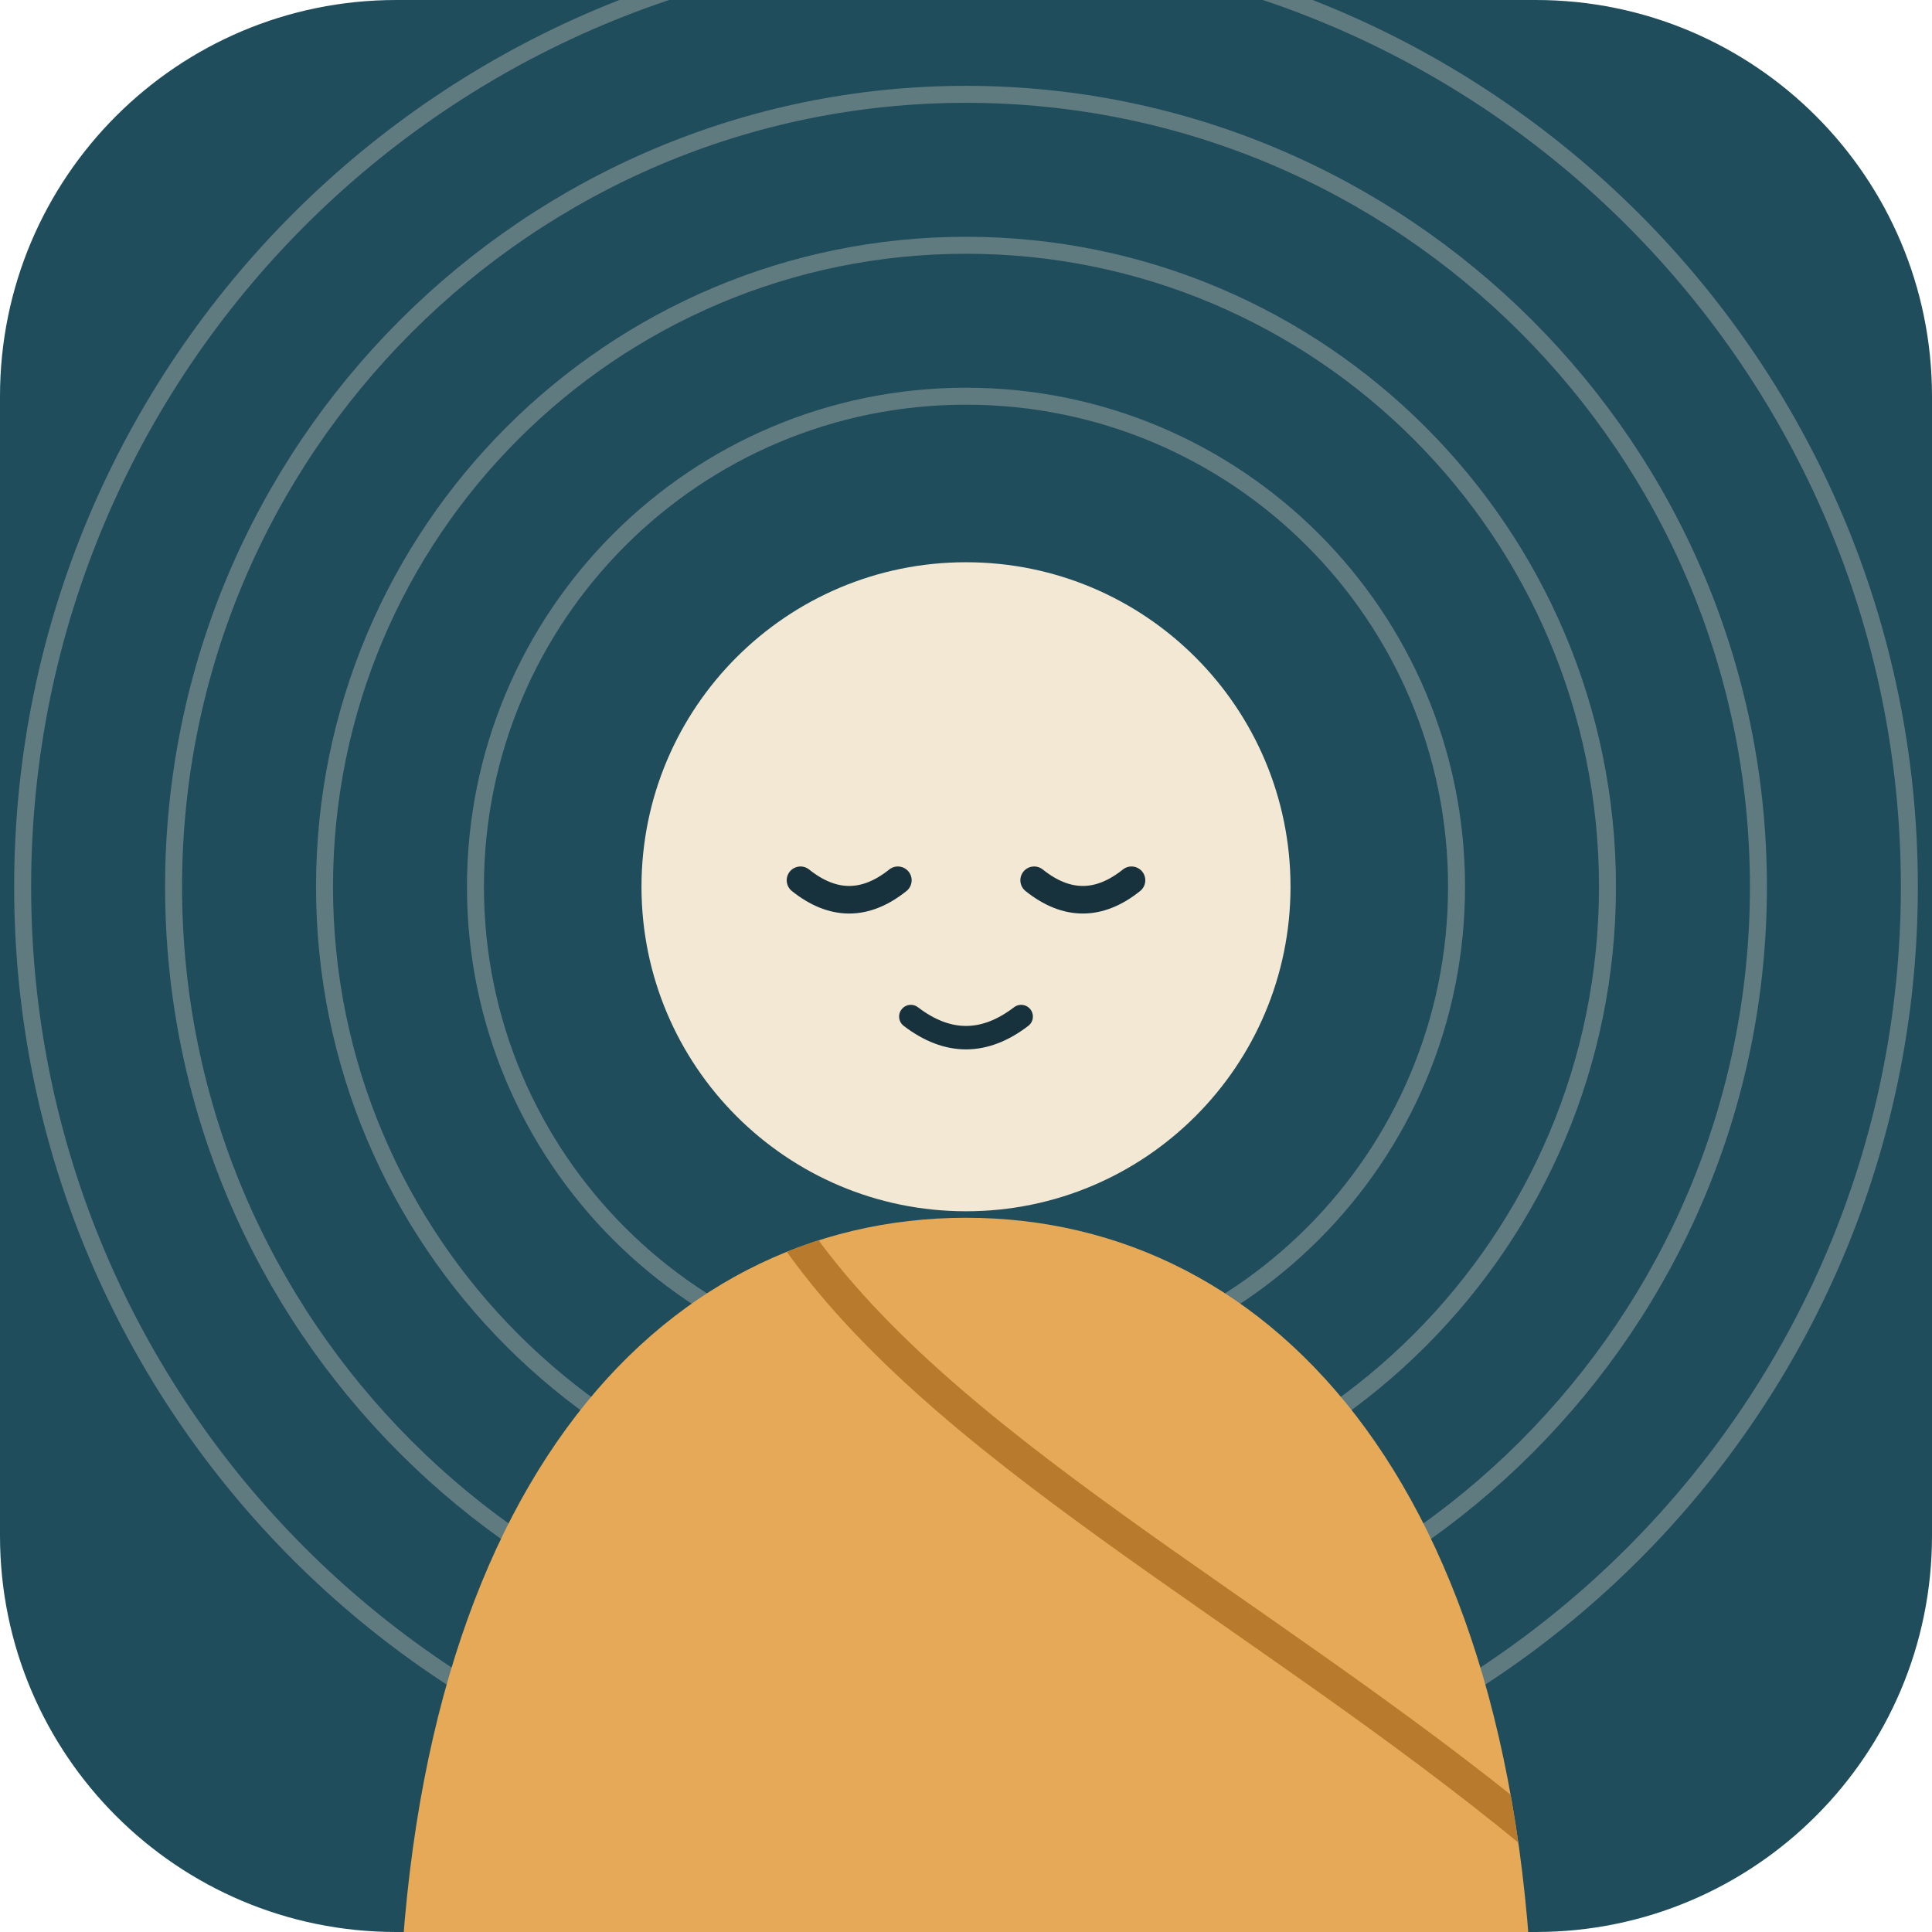
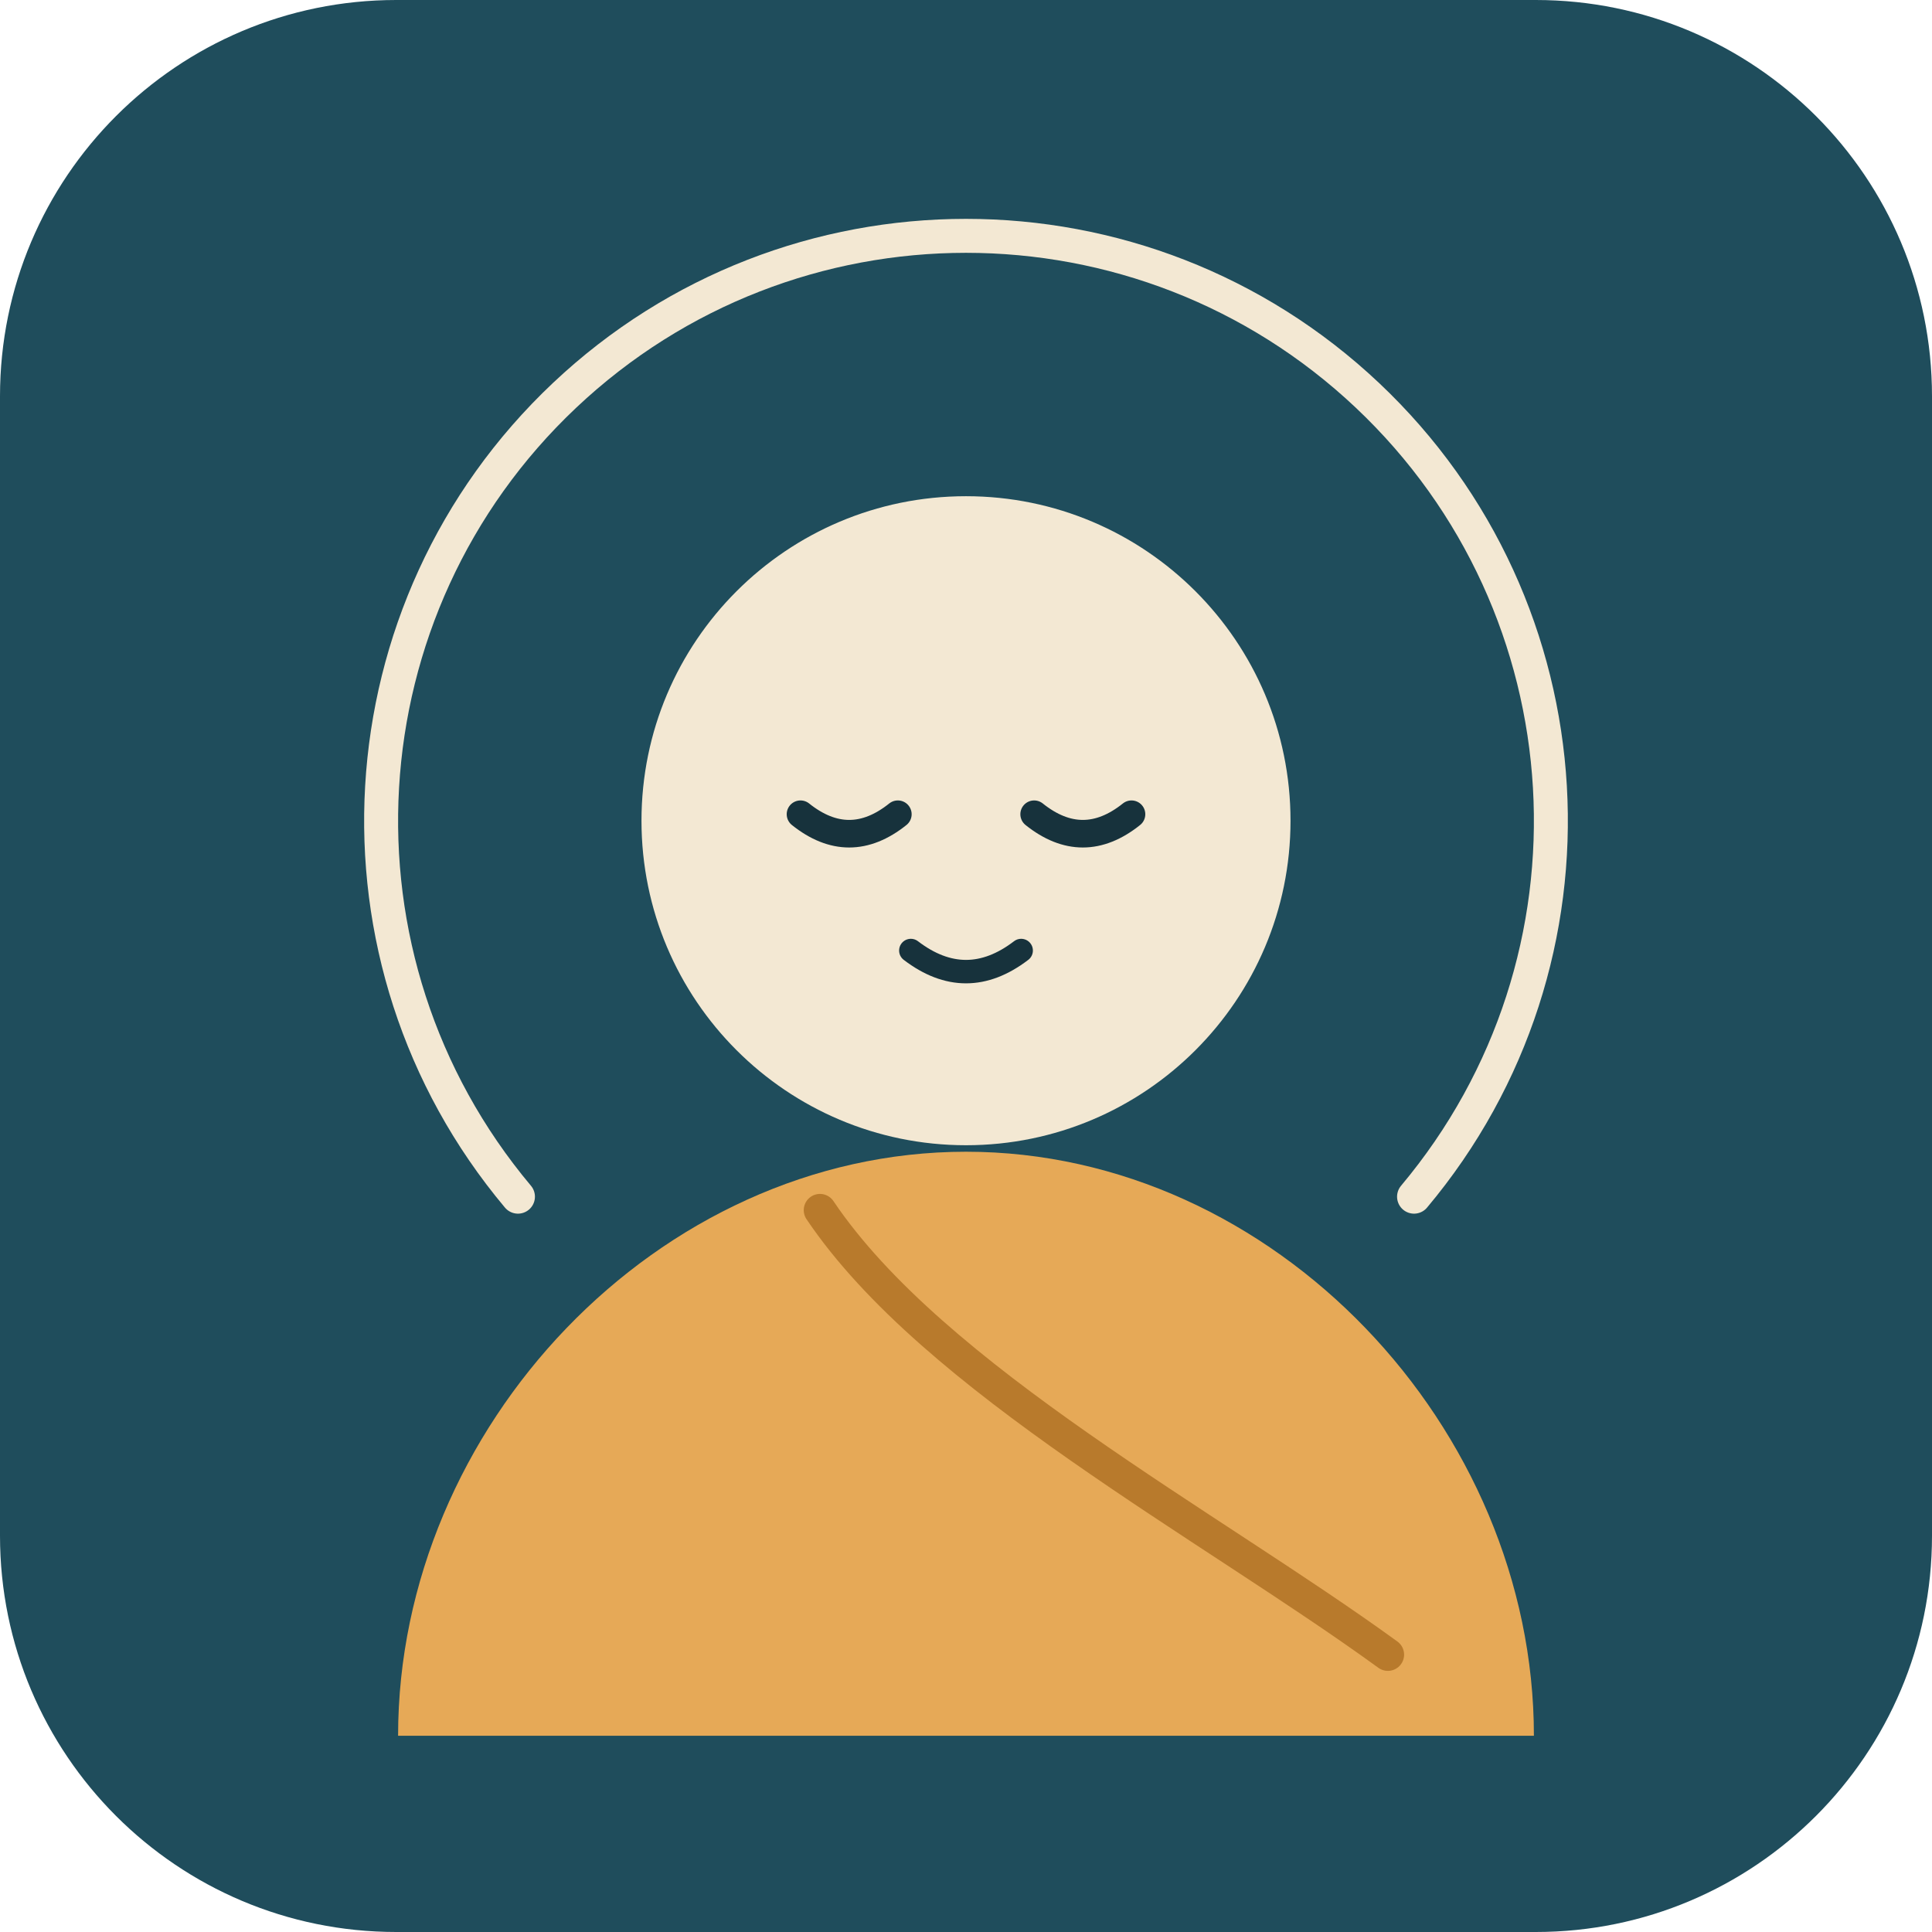
<svg xmlns="http://www.w3.org/2000/svg" viewBox="0 0 1024 1024" width="1024" height="1024">
  <defs>
    <clipPath id="fr">
      <rect width="1024" height="1024" rx="210" />
    </clipPath>
  </defs>
  <rect width="1024" height="1024" rx="210" fill="#1F4D5C" />
  <g clip-path="url(#fr)">
-     <circle cx="512" cy="470" r="260" fill="none" stroke="#F3E8D3" stroke-opacity="0.3" stroke-width="9" />
-     <circle cx="512" cy="470" r="340" fill="none" stroke="#F3E8D3" stroke-opacity="0.3" stroke-width="9" />
-     <circle cx="512" cy="470" r="420" fill="none" stroke="#F3E8D3" stroke-opacity="0.3" stroke-width="9" />
-     <circle cx="512" cy="470" r="500" fill="none" stroke="#F3E8D3" stroke-opacity="0.3" stroke-width="9" />
-     <clipPath id="bodyclip">
-       <path d="M211.0 1100 C211.0 791.64, 348.6 645.44, 512 645.44 C675.4 645.44, 813.0 791.64, 813.0 1100 Z" />
-     </clipPath>
-     <path d="M211.0 1100 C211.0 791.64, 348.6 645.44, 512 645.44 C675.4 645.44, 813.0 791.64, 813.0 1100 Z" fill="#E6A957" />
-     <path clip-path="url(#bodyclip)" d="M417.4 648.88 C494.8 765.84, 666.8 851.84, 813.0 972.24" fill="none" stroke="#B87A2C" stroke-width="17.2" stroke-linecap="round" />
-     <circle cx="512" cy="470" r="172" fill="#F3E8D3" />
-     <path d="M424.28 466.56 q25.8 20.64 51.6 0" fill="none" stroke="#17323C" stroke-width="14.62" stroke-linecap="round" />
-     <path d="M548.12 466.56 q25.8 20.64 51.6 0" fill="none" stroke="#17323C" stroke-width="14.62" stroke-linecap="round" />
-     <path d="M482.76 538.8 q29.24 22.36 58.48 0" fill="none" stroke="#17323C" stroke-width="12.427" stroke-linecap="round" />
+     <path d="M274.526 634.264 A310 310 0 1 1 749.474 634.264" fill="none" stroke="#F3E8D3" stroke-width="18" stroke-linecap="round" />
+     <path d="M211.0 920 C211.0 756.64, 348.6 610.44, 512 610.44 C675.4 610.44, 813.0 756.64, 813.0 920 Z" fill="#E6A957" />
+     <path d="M434.6 641.4 C494.8 730.84, 641.0 808.2, 735.6 877.0" fill="none" stroke="#B87A2C" stroke-width="17.2" stroke-linecap="round" />
+     <circle cx="512" cy="435" r="172" fill="#F3E8D3" />
+     <path d="M424.28 431.56 q25.8 20.64 51.6 0" fill="none" stroke="#17323C" stroke-width="14.62" stroke-linecap="round" />
+     <path d="M548.12 431.56 q25.8 20.64 51.6 0" fill="none" stroke="#17323C" stroke-width="14.62" stroke-linecap="round" />
+     <path d="M482.76 503.8 q29.24 22.36 58.48 0" fill="none" stroke="#17323C" stroke-width="12.427" stroke-linecap="round" />
  </g>
</svg>
